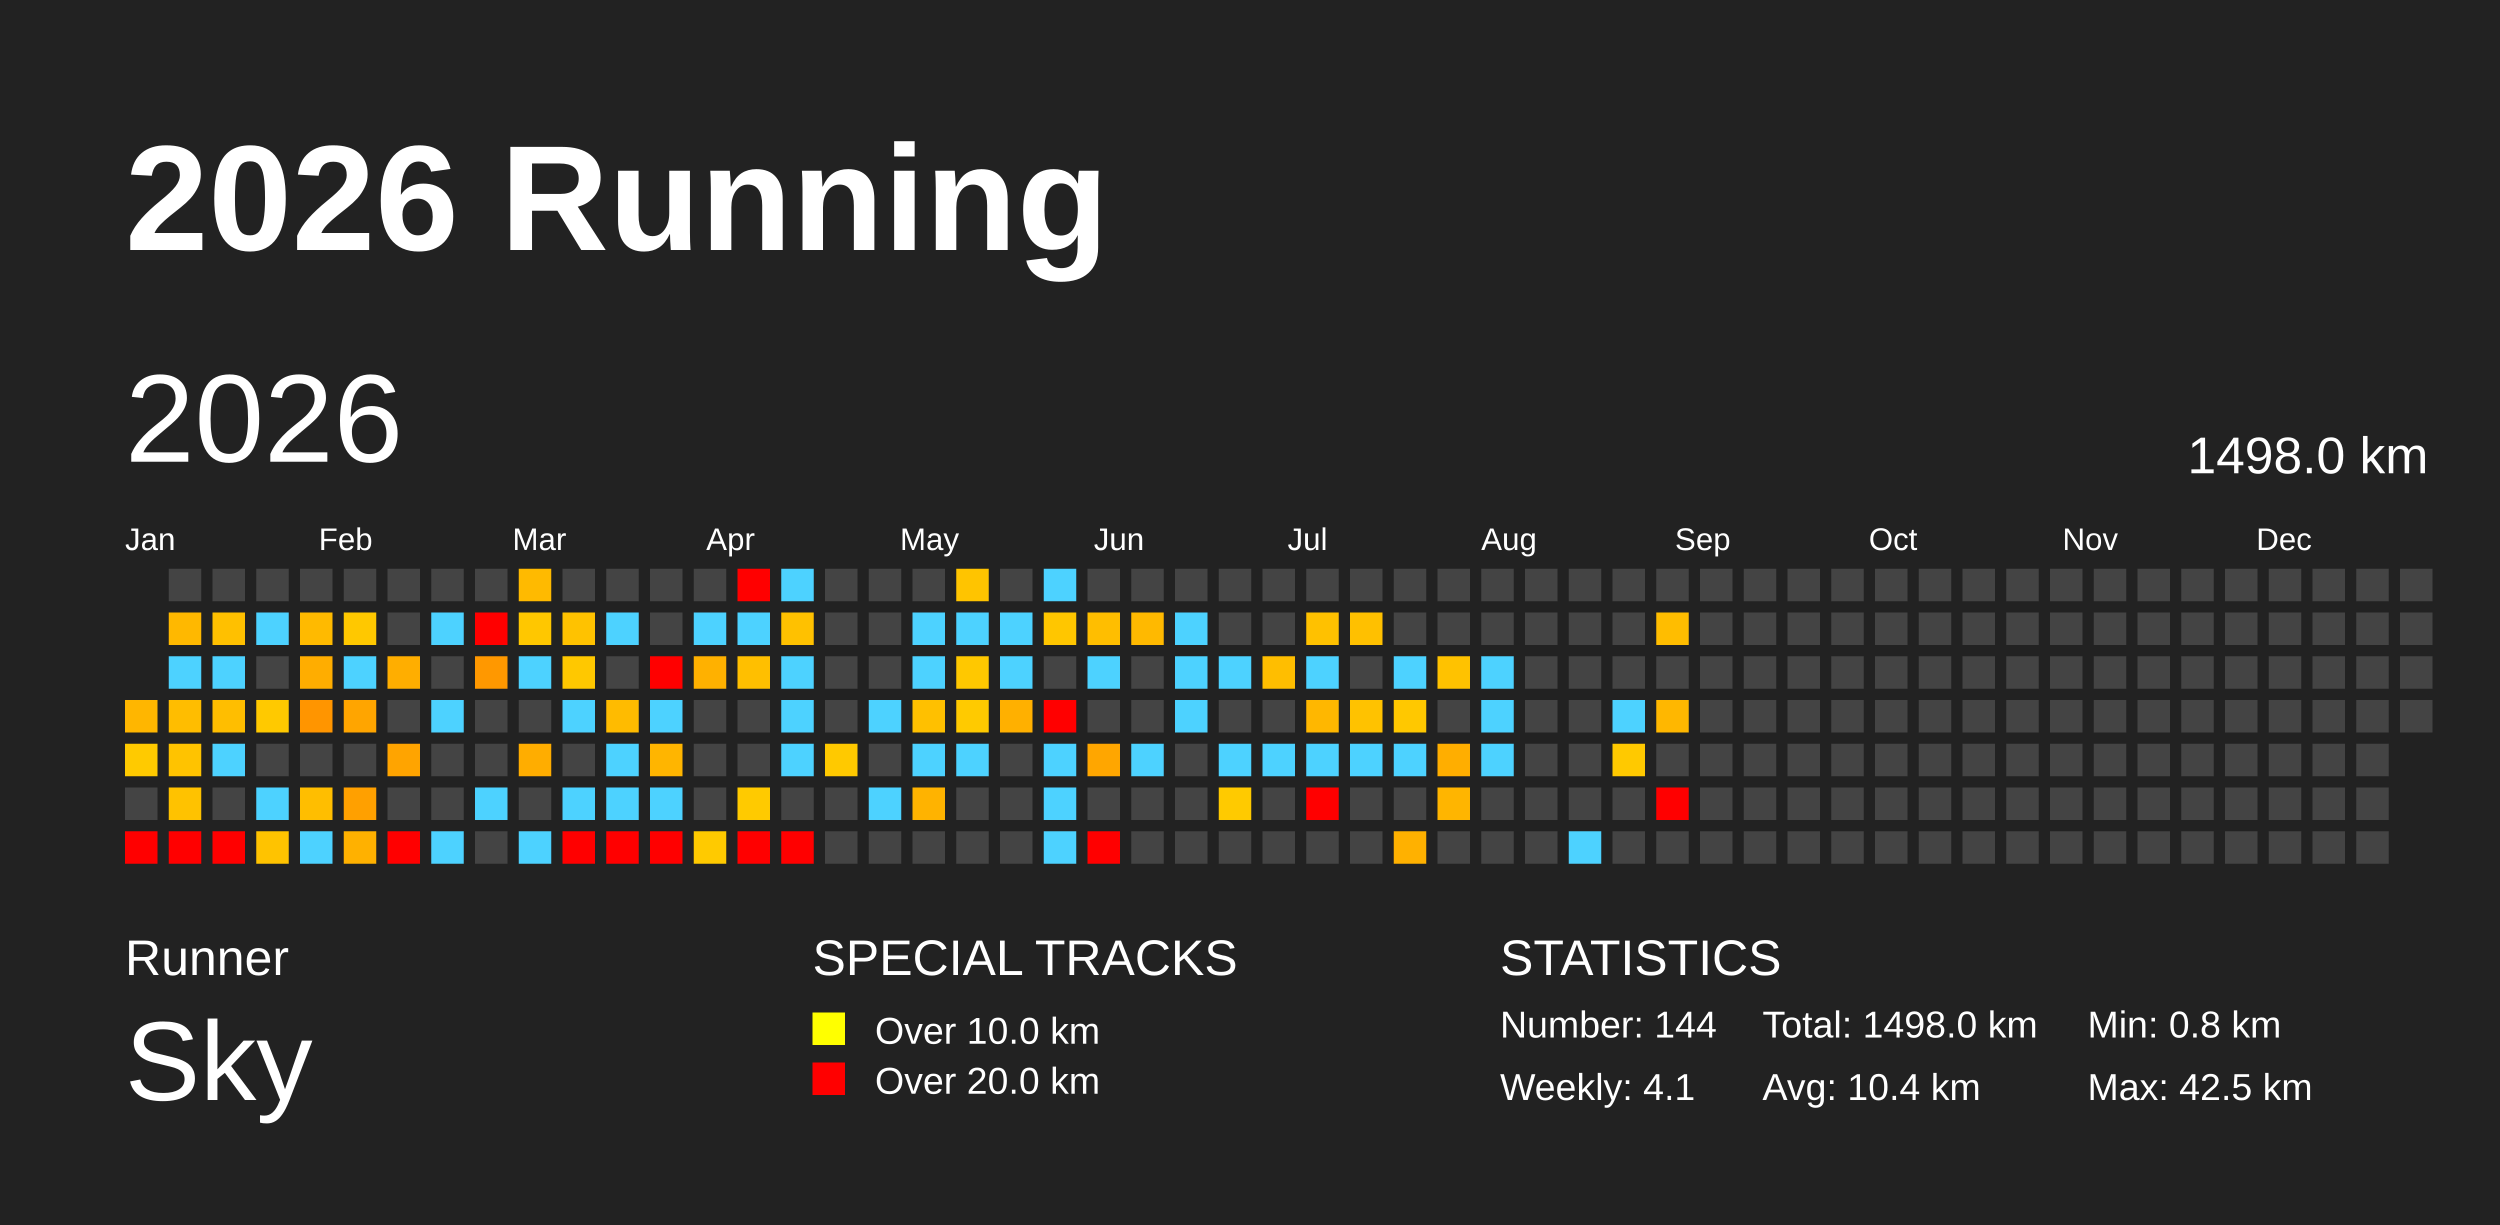
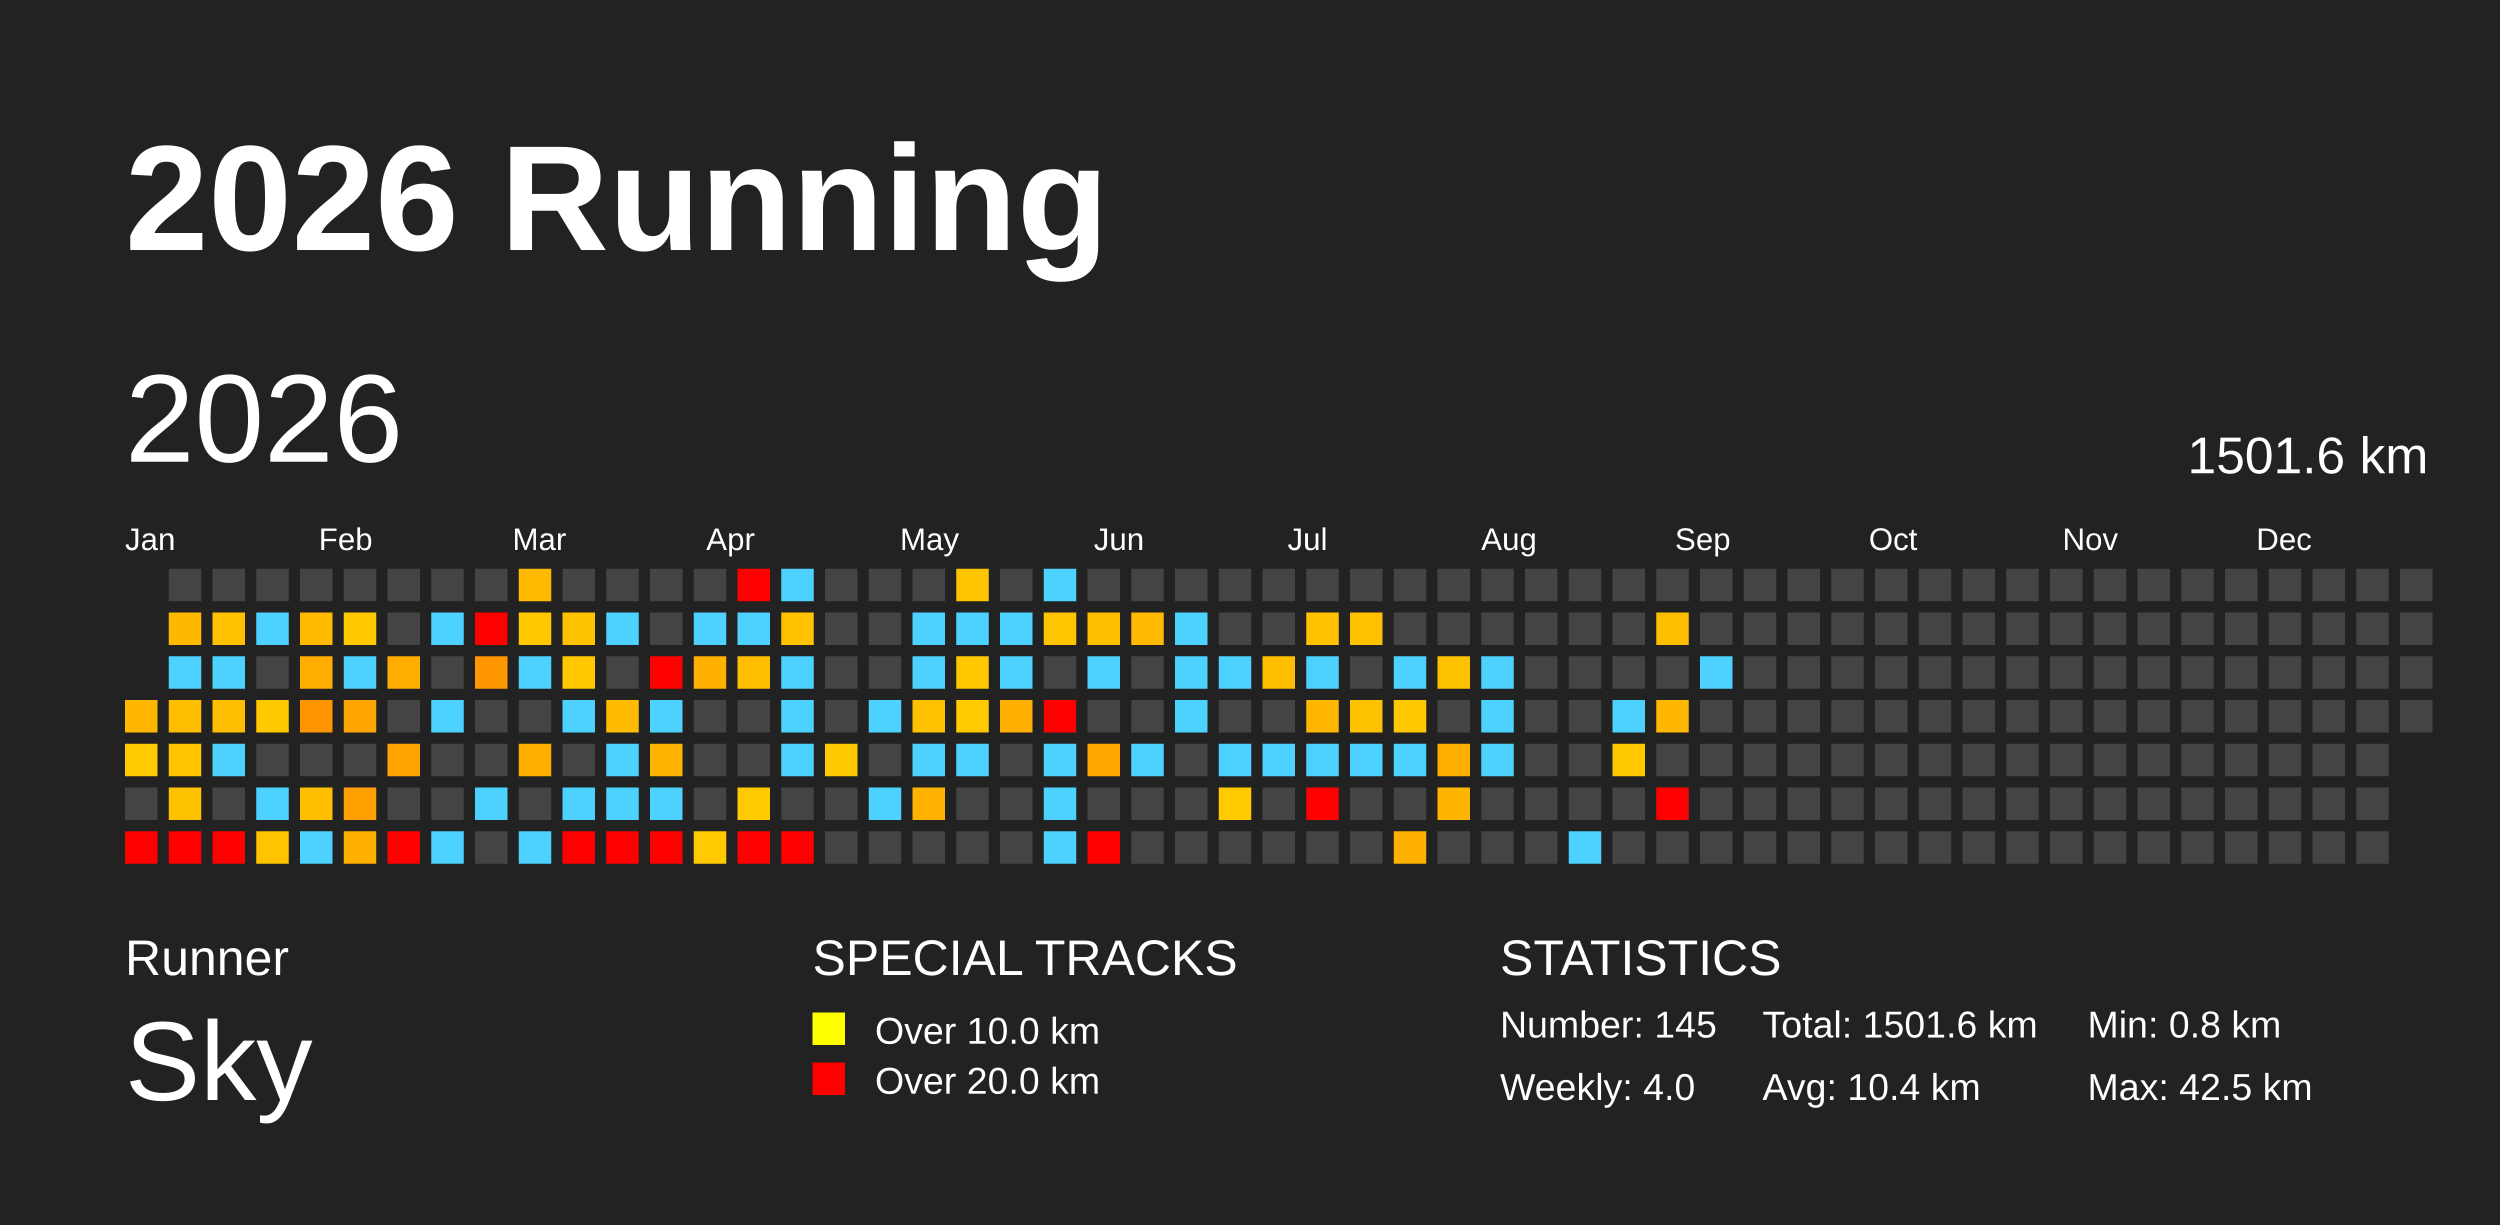
<svg xmlns="http://www.w3.org/2000/svg" baseProfile="full" height="98mm" version="1.1" viewBox="0,0,200,98" width="200mm">
  <defs />
  <rect fill="#222222" height="98" width="200" x="0" y="0" />
  <text fill="#FFFFFF" style="font-size:12px; font-family:Arial; font-weight:bold;" x="10" y="20">2026 Running</text>
  <text fill="#FFFFFF" style="font-size:4px; font-family:Arial" x="10" y="78">Runner</text>
  <text fill="#FFFFFF" style="font-size:9px; font-family:Arial" x="10" y="88">Sky</text>
  <text fill="#FFFFFF" style="font-size:4px; font-family:Arial" x="65" y="78">SPECIAL TRACKS</text>
  <rect fill="yellow" height="2.6" width="2.6" x="65" y="81" />
  <text fill="#FFFFFF" style="font-size:3px; font-family:Arial" x="70" y="83.5">Over 10.0 km</text>
  <rect fill="red" height="2.6" width="2.6" x="65" y="85" />
  <text fill="#FFFFFF" style="font-size:3px; font-family:Arial" x="70" y="87.5">Over 20.0 km</text>
  <text fill="#FFFFFF" style="font-size:4px; font-family:Arial" x="120" y="78">STATISTICS</text>
-   <text fill="#FFFFFF" style="font-size:3px; font-family:Arial" x="120" y="83">Number: 144</text>
-   <text fill="#FFFFFF" style="font-size:3px; font-family:Arial" x="120" y="88">Weekly: 4.1</text>
-   <text fill="#FFFFFF" style="font-size:3px; font-family:Arial" x="141" y="83">Total: 1498.0 km</text>
+   <text fill="#FFFFFF" style="font-size:3px; font-family:Arial" x="120" y="83">Number: 145</text>
+   <text fill="#FFFFFF" style="font-size:3px; font-family:Arial" x="120" y="88">Weekly: 4.0</text>
+   <text fill="#FFFFFF" style="font-size:3px; font-family:Arial" x="141" y="83">Total: 1501.6 km</text>
  <text fill="#FFFFFF" style="font-size:3px; font-family:Arial" x="141" y="88">Avg: 10.4 km</text>
  <text fill="#FFFFFF" style="font-size:3px; font-family:Arial" x="167" y="83">Min: 0.8 km</text>
  <text fill="#FFFFFF" style="font-size:3px; font-family:Arial" x="167" y="88">Max: 42.5 km</text>
  <text dominant-baseline="hanging" fill="#FFFFFF" style="font-size:10.0px; font-family:Arial;" x="10" y="30">2026</text>
-   <text dominant-baseline="hanging" fill="#FFFFFF" style="font-size:4.125px; font-family:Arial;" x="175" y="35">1498.0 km</text>
+   <text dominant-baseline="hanging" fill="#FFFFFF" style="font-size:4.125px; font-family:Arial;" x="175" y="35">1501.6 km</text>
  <text fill="#FFFFFF" style="font-size:2.5px; font-family:Arial" x="10.0" y="44">Jan</text>
  <text fill="#FFFFFF" style="font-size:2.5px; font-family:Arial" x="25.5" y="44">Feb</text>
  <text fill="#FFFFFF" style="font-size:2.5px; font-family:Arial" x="41.0" y="44">Mar</text>
  <text fill="#FFFFFF" style="font-size:2.5px; font-family:Arial" x="56.5" y="44">Apr</text>
  <text fill="#FFFFFF" style="font-size:2.5px; font-family:Arial" x="72.0" y="44">May</text>
  <text fill="#FFFFFF" style="font-size:2.5px; font-family:Arial" x="87.5" y="44">Jun</text>
  <text fill="#FFFFFF" style="font-size:2.5px; font-family:Arial" x="103.0" y="44">Jul</text>
  <text fill="#FFFFFF" style="font-size:2.5px; font-family:Arial" x="118.5" y="44">Aug</text>
  <text fill="#FFFFFF" style="font-size:2.5px; font-family:Arial" x="134.0" y="44">Sep</text>
  <text fill="#FFFFFF" style="font-size:2.5px; font-family:Arial" x="149.5" y="44">Oct</text>
  <text fill="#FFFFFF" style="font-size:2.5px; font-family:Arial" x="165.0" y="44">Nov</text>
  <text fill="#FFFFFF" style="font-size:2.5px; font-family:Arial" x="180.5" y="44">Dec</text>
  <rect fill="#ffb600" height="2.6" width="2.6" x="10.0" y="56.0" />
  <rect fill="#ffca00" height="2.6" width="2.6" x="10.0" y="59.5" />
  <rect fill="#444444" height="2.6" width="2.6" x="10.0" y="63.0" />
  <rect fill="red" height="2.6" width="2.6" x="10.0" y="66.5" />
  <rect fill="#444444" height="2.6" width="2.6" x="13.5" y="45.5" />
  <rect fill="#ffb800" height="2.6" width="2.6" x="13.5" y="49.0" />
  <rect fill="#4dd2ff" height="2.6" width="2.6" x="13.5" y="52.5" />
  <rect fill="#ffbd00" height="2.6" width="2.6" x="13.5" y="56.0" />
  <rect fill="#ffc300" height="2.6" width="2.6" x="13.5" y="59.5" />
  <rect fill="#ffc200" height="2.6" width="2.6" x="13.5" y="63.0" />
  <rect fill="red" height="2.6" width="2.6" x="13.5" y="66.5" />
  <rect fill="#444444" height="2.6" width="2.6" x="17.0" y="45.5" />
  <rect fill="#ffc000" height="2.6" width="2.6" x="17.0" y="49.0" />
  <rect fill="#4dd2ff" height="2.6" width="2.6" x="17.0" y="52.5" />
  <rect fill="#ffbe00" height="2.6" width="2.6" x="17.0" y="56.0" />
  <rect fill="#4dd2ff" height="2.6" width="2.6" x="17.0" y="59.5" />
  <rect fill="#444444" height="2.6" width="2.6" x="17.0" y="63.0" />
  <rect fill="red" height="2.6" width="2.6" x="17.0" y="66.5" />
  <rect fill="#444444" height="2.6" width="2.6" x="20.5" y="45.5" />
  <rect fill="#4dd2ff" height="2.6" width="2.6" x="20.5" y="49.0" />
  <rect fill="#444444" height="2.6" width="2.6" x="20.5" y="52.5" />
  <rect fill="#ffc900" height="2.6" width="2.6" x="20.5" y="56.0" />
  <rect fill="#444444" height="2.6" width="2.6" x="20.5" y="59.5" />
  <rect fill="#4dd2ff" height="2.6" width="2.6" x="20.5" y="63.0" />
  <rect fill="#ffc300" height="2.6" width="2.6" x="20.5" y="66.5" />
  <rect fill="#444444" height="2.6" width="2.6" x="24.0" y="45.5" />
  <rect fill="#ffba00" height="2.6" width="2.6" x="24.0" y="49.0" />
  <rect fill="#ffad00" height="2.6" width="2.6" x="24.0" y="52.5" />
  <rect fill="#ff9500" height="2.6" width="2.6" x="24.0" y="56.0" />
  <rect fill="#444444" height="2.6" width="2.6" x="24.0" y="59.5" />
  <rect fill="#ffbe00" height="2.6" width="2.6" x="24.0" y="63.0" />
  <rect fill="#4dd2ff" height="2.6" width="2.6" x="24.0" y="66.5" />
  <rect fill="#444444" height="2.6" width="2.6" x="27.5" y="45.5" />
  <rect fill="#ffc800" height="2.6" width="2.6" x="27.5" y="49.0" />
  <rect fill="#4dd2ff" height="2.6" width="2.6" x="27.5" y="52.5" />
  <rect fill="#ffa500" height="2.6" width="2.6" x="27.5" y="56.0" />
  <rect fill="#444444" height="2.6" width="2.6" x="27.5" y="59.5" />
  <rect fill="#ffa000" height="2.6" width="2.6" x="27.5" y="63.0" />
  <rect fill="#ffb100" height="2.6" width="2.6" x="27.5" y="66.5" />
  <rect fill="#444444" height="2.6" width="2.6" x="31.0" y="45.5" />
  <rect fill="#444444" height="2.6" width="2.6" x="31.0" y="49.0" />
  <rect fill="#ffae00" height="2.6" width="2.6" x="31.0" y="52.5" />
  <rect fill="#444444" height="2.6" width="2.6" x="31.0" y="56.0" />
  <rect fill="#ffa400" height="2.6" width="2.6" x="31.0" y="59.5" />
  <rect fill="#444444" height="2.6" width="2.6" x="31.0" y="63.0" />
  <rect fill="red" height="2.6" width="2.6" x="31.0" y="66.5" />
  <rect fill="#444444" height="2.6" width="2.6" x="34.5" y="45.5" />
  <rect fill="#4dd2ff" height="2.6" width="2.6" x="34.5" y="49.0" />
  <rect fill="#444444" height="2.6" width="2.6" x="34.5" y="52.5" />
  <rect fill="#4dd2ff" height="2.6" width="2.6" x="34.5" y="56.0" />
  <rect fill="#444444" height="2.6" width="2.6" x="34.5" y="59.5" />
  <rect fill="#444444" height="2.6" width="2.6" x="34.5" y="63.0" />
  <rect fill="#4dd2ff" height="2.6" width="2.6" x="34.5" y="66.5" />
  <rect fill="#444444" height="2.6" width="2.6" x="38.0" y="45.5" />
  <rect fill="red" height="2.6" width="2.6" x="38.0" y="49.0" />
  <rect fill="#ff9800" height="2.6" width="2.6" x="38.0" y="52.5" />
  <rect fill="#444444" height="2.6" width="2.6" x="38.0" y="56.0" />
  <rect fill="#444444" height="2.6" width="2.6" x="38.0" y="59.5" />
  <rect fill="#4dd2ff" height="2.6" width="2.6" x="38.0" y="63.0" />
  <rect fill="#444444" height="2.6" width="2.6" x="38.0" y="66.5" />
  <rect fill="#ffba00" height="2.6" width="2.6" x="41.5" y="45.5" />
  <rect fill="#ffc700" height="2.6" width="2.6" x="41.5" y="49.0" />
  <rect fill="#4dd2ff" height="2.6" width="2.6" x="41.5" y="52.5" />
  <rect fill="#444444" height="2.6" width="2.6" x="41.5" y="56.0" />
  <rect fill="#ffad00" height="2.6" width="2.6" x="41.5" y="59.5" />
  <rect fill="#444444" height="2.6" width="2.6" x="41.5" y="63.0" />
  <rect fill="#4dd2ff" height="2.6" width="2.6" x="41.5" y="66.5" />
  <rect fill="#444444" height="2.6" width="2.6" x="45.0" y="45.5" />
  <rect fill="#ffc200" height="2.6" width="2.6" x="45.0" y="49.0" />
  <rect fill="#ffc800" height="2.6" width="2.6" x="45.0" y="52.5" />
  <rect fill="#4dd2ff" height="2.6" width="2.6" x="45.0" y="56.0" />
  <rect fill="#444444" height="2.6" width="2.6" x="45.0" y="59.5" />
  <rect fill="#4dd2ff" height="2.6" width="2.6" x="45.0" y="63.0" />
  <rect fill="red" height="2.6" width="2.6" x="45.0" y="66.5" />
  <rect fill="#444444" height="2.6" width="2.6" x="48.5" y="45.5" />
  <rect fill="#4dd2ff" height="2.6" width="2.6" x="48.5" y="49.0" />
  <rect fill="#444444" height="2.6" width="2.6" x="48.5" y="52.5" />
  <rect fill="#ffbb00" height="2.6" width="2.6" x="48.5" y="56.0" />
  <rect fill="#4dd2ff" height="2.6" width="2.6" x="48.5" y="59.5" />
  <rect fill="#4dd2ff" height="2.6" width="2.6" x="48.5" y="63.0" />
  <rect fill="red" height="2.6" width="2.6" x="48.5" y="66.5" />
  <rect fill="#444444" height="2.6" width="2.6" x="52.0" y="45.5" />
  <rect fill="#444444" height="2.6" width="2.6" x="52.0" y="49.0" />
  <rect fill="red" height="2.6" width="2.6" x="52.0" y="52.5" />
  <rect fill="#4dd2ff" height="2.6" width="2.6" x="52.0" y="56.0" />
  <rect fill="#ffb500" height="2.6" width="2.6" x="52.0" y="59.5" />
  <rect fill="#4dd2ff" height="2.6" width="2.6" x="52.0" y="63.0" />
  <rect fill="red" height="2.6" width="2.6" x="52.0" y="66.5" />
  <rect fill="#444444" height="2.6" width="2.6" x="55.5" y="45.5" />
  <rect fill="#4dd2ff" height="2.6" width="2.6" x="55.5" y="49.0" />
  <rect fill="#ffb100" height="2.6" width="2.6" x="55.5" y="52.5" />
  <rect fill="#444444" height="2.6" width="2.6" x="55.5" y="56.0" />
  <rect fill="#444444" height="2.6" width="2.6" x="55.5" y="59.5" />
  <rect fill="#444444" height="2.6" width="2.6" x="55.5" y="63.0" />
  <rect fill="#ffca00" height="2.6" width="2.6" x="55.5" y="66.5" />
  <rect fill="red" height="2.6" width="2.6" x="59.0" y="45.5" />
  <rect fill="#4dd2ff" height="2.6" width="2.6" x="59.0" y="49.0" />
  <rect fill="#ffbf00" height="2.6" width="2.6" x="59.0" y="52.5" />
  <rect fill="#444444" height="2.6" width="2.6" x="59.0" y="56.0" />
  <rect fill="#444444" height="2.6" width="2.6" x="59.0" y="59.5" />
  <rect fill="#ffca00" height="2.6" width="2.6" x="59.0" y="63.0" />
  <rect fill="red" height="2.6" width="2.6" x="59.0" y="66.5" />
  <rect fill="#4dd2ff" height="2.6" width="2.6" x="62.5" y="45.5" />
  <rect fill="#ffc100" height="2.6" width="2.6" x="62.5" y="49.0" />
  <rect fill="#4dd2ff" height="2.6" width="2.6" x="62.5" y="52.5" />
  <rect fill="#4dd2ff" height="2.6" width="2.6" x="62.5" y="56.0" />
  <rect fill="#4dd2ff" height="2.6" width="2.6" x="62.5" y="59.5" />
  <rect fill="#444444" height="2.6" width="2.6" x="62.5" y="63.0" />
  <rect fill="red" height="2.6" width="2.6" x="62.5" y="66.5" />
  <rect fill="#444444" height="2.6" width="2.6" x="66.0" y="45.5" />
  <rect fill="#444444" height="2.6" width="2.6" x="66.0" y="49.0" />
  <rect fill="#444444" height="2.6" width="2.6" x="66.0" y="52.5" />
  <rect fill="#444444" height="2.6" width="2.6" x="66.0" y="56.0" />
  <rect fill="#ffc900" height="2.6" width="2.6" x="66.0" y="59.5" />
  <rect fill="#444444" height="2.6" width="2.6" x="66.0" y="63.0" />
  <rect fill="#444444" height="2.6" width="2.6" x="66.0" y="66.5" />
  <rect fill="#444444" height="2.6" width="2.6" x="69.5" y="45.5" />
  <rect fill="#444444" height="2.6" width="2.6" x="69.5" y="49.0" />
  <rect fill="#444444" height="2.6" width="2.6" x="69.5" y="52.5" />
  <rect fill="#4dd2ff" height="2.6" width="2.6" x="69.5" y="56.0" />
  <rect fill="#444444" height="2.6" width="2.6" x="69.5" y="59.5" />
  <rect fill="#4dd2ff" height="2.6" width="2.6" x="69.5" y="63.0" />
  <rect fill="#444444" height="2.6" width="2.6" x="69.5" y="66.5" />
  <rect fill="#444444" height="2.6" width="2.6" x="73.0" y="45.5" />
  <rect fill="#4dd2ff" height="2.6" width="2.6" x="73.0" y="49.0" />
  <rect fill="#4dd2ff" height="2.6" width="2.6" x="73.0" y="52.5" />
  <rect fill="#ffc000" height="2.6" width="2.6" x="73.0" y="56.0" />
  <rect fill="#4dd2ff" height="2.6" width="2.6" x="73.0" y="59.5" />
  <rect fill="#ffb300" height="2.6" width="2.6" x="73.0" y="63.0" />
  <rect fill="#444444" height="2.6" width="2.6" x="73.0" y="66.5" />
  <rect fill="#ffc400" height="2.6" width="2.6" x="76.5" y="45.5" />
  <rect fill="#4dd2ff" height="2.6" width="2.6" x="76.5" y="49.0" />
  <rect fill="#ffc800" height="2.6" width="2.6" x="76.5" y="52.5" />
  <rect fill="#ffca00" height="2.6" width="2.6" x="76.5" y="56.0" />
  <rect fill="#4dd2ff" height="2.6" width="2.6" x="76.5" y="59.5" />
  <rect fill="#444444" height="2.6" width="2.6" x="76.5" y="63.0" />
  <rect fill="#444444" height="2.6" width="2.6" x="76.5" y="66.5" />
  <rect fill="#444444" height="2.6" width="2.6" x="80.0" y="45.5" />
  <rect fill="#4dd2ff" height="2.6" width="2.6" x="80.0" y="49.0" />
  <rect fill="#4dd2ff" height="2.6" width="2.6" x="80.0" y="52.5" />
  <rect fill="#ffb000" height="2.6" width="2.6" x="80.0" y="56.0" />
  <rect fill="#444444" height="2.6" width="2.6" x="80.0" y="59.5" />
  <rect fill="#444444" height="2.6" width="2.6" x="80.0" y="63.0" />
  <rect fill="#444444" height="2.6" width="2.6" x="80.0" y="66.5" />
  <rect fill="#4dd2ff" height="2.6" width="2.6" x="83.5" y="45.5" />
  <rect fill="#ffc600" height="2.6" width="2.6" x="83.5" y="49.0" />
  <rect fill="#444444" height="2.6" width="2.6" x="83.5" y="52.5" />
  <rect fill="red" height="2.6" width="2.6" x="83.5" y="56.0" />
  <rect fill="#4dd2ff" height="2.6" width="2.6" x="83.5" y="59.5" />
  <rect fill="#4dd2ff" height="2.6" width="2.6" x="83.5" y="63.0" />
  <rect fill="#4dd2ff" height="2.6" width="2.6" x="83.5" y="66.5" />
  <rect fill="#444444" height="2.6" width="2.6" x="87.0" y="45.5" />
  <rect fill="#ffbe00" height="2.6" width="2.6" x="87.0" y="49.0" />
  <rect fill="#4dd2ff" height="2.6" width="2.6" x="87.0" y="52.5" />
  <rect fill="#444444" height="2.6" width="2.6" x="87.0" y="56.0" />
  <rect fill="#ffa600" height="2.6" width="2.6" x="87.0" y="59.5" />
  <rect fill="#444444" height="2.6" width="2.6" x="87.0" y="63.0" />
  <rect fill="red" height="2.6" width="2.6" x="87.0" y="66.5" />
  <rect fill="#444444" height="2.6" width="2.6" x="90.5" y="45.5" />
  <rect fill="#ffb900" height="2.6" width="2.6" x="90.5" y="49.0" />
  <rect fill="#444444" height="2.6" width="2.6" x="90.5" y="52.5" />
  <rect fill="#444444" height="2.6" width="2.6" x="90.5" y="56.0" />
  <rect fill="#4dd2ff" height="2.6" width="2.6" x="90.5" y="59.5" />
  <rect fill="#444444" height="2.6" width="2.6" x="90.5" y="63.0" />
  <rect fill="#444444" height="2.6" width="2.6" x="90.5" y="66.5" />
  <rect fill="#444444" height="2.6" width="2.6" x="94.0" y="45.5" />
  <rect fill="#4dd2ff" height="2.6" width="2.6" x="94.0" y="49.0" />
  <rect fill="#4dd2ff" height="2.6" width="2.6" x="94.0" y="52.5" />
  <rect fill="#4dd2ff" height="2.6" width="2.6" x="94.0" y="56.0" />
  <rect fill="#444444" height="2.6" width="2.6" x="94.0" y="59.5" />
  <rect fill="#444444" height="2.6" width="2.6" x="94.0" y="63.0" />
  <rect fill="#444444" height="2.6" width="2.6" x="94.0" y="66.5" />
  <rect fill="#444444" height="2.6" width="2.6" x="97.5" y="45.5" />
  <rect fill="#444444" height="2.6" width="2.6" x="97.5" y="49.0" />
  <rect fill="#4dd2ff" height="2.6" width="2.6" x="97.5" y="52.5" />
  <rect fill="#444444" height="2.6" width="2.6" x="97.5" y="56.0" />
  <rect fill="#4dd2ff" height="2.6" width="2.6" x="97.5" y="59.5" />
  <rect fill="#ffca00" height="2.6" width="2.6" x="97.5" y="63.0" />
  <rect fill="#444444" height="2.6" width="2.6" x="97.5" y="66.5" />
  <rect fill="#444444" height="2.6" width="2.6" x="101.0" y="45.5" />
  <rect fill="#444444" height="2.6" width="2.6" x="101.0" y="49.0" />
  <rect fill="#ffbe00" height="2.6" width="2.6" x="101.0" y="52.5" />
  <rect fill="#444444" height="2.6" width="2.6" x="101.0" y="56.0" />
  <rect fill="#4dd2ff" height="2.6" width="2.6" x="101.0" y="59.5" />
  <rect fill="#444444" height="2.6" width="2.6" x="101.0" y="63.0" />
  <rect fill="#444444" height="2.6" width="2.6" x="101.0" y="66.5" />
  <rect fill="#444444" height="2.6" width="2.6" x="104.5" y="45.5" />
  <rect fill="#ffc100" height="2.6" width="2.6" x="104.5" y="49.0" />
  <rect fill="#4dd2ff" height="2.6" width="2.6" x="104.5" y="52.5" />
  <rect fill="#ffb700" height="2.6" width="2.6" x="104.5" y="56.0" />
  <rect fill="#4dd2ff" height="2.6" width="2.6" x="104.5" y="59.5" />
  <rect fill="red" height="2.6" width="2.6" x="104.5" y="63.0" />
  <rect fill="#444444" height="2.6" width="2.6" x="104.5" y="66.5" />
  <rect fill="#444444" height="2.6" width="2.6" x="108.0" y="45.5" />
  <rect fill="#ffc000" height="2.6" width="2.6" x="108.0" y="49.0" />
  <rect fill="#444444" height="2.6" width="2.6" x="108.0" y="52.5" />
  <rect fill="#ffc200" height="2.6" width="2.6" x="108.0" y="56.0" />
  <rect fill="#4dd2ff" height="2.6" width="2.6" x="108.0" y="59.5" />
  <rect fill="#444444" height="2.6" width="2.6" x="108.0" y="63.0" />
  <rect fill="#444444" height="2.6" width="2.6" x="108.0" y="66.5" />
  <rect fill="#444444" height="2.6" width="2.6" x="111.5" y="45.5" />
  <rect fill="#444444" height="2.6" width="2.6" x="111.5" y="49.0" />
  <rect fill="#4dd2ff" height="2.6" width="2.6" x="111.5" y="52.5" />
  <rect fill="#ffc800" height="2.6" width="2.6" x="111.5" y="56.0" />
  <rect fill="#4dd2ff" height="2.6" width="2.6" x="111.5" y="59.5" />
  <rect fill="#444444" height="2.6" width="2.6" x="111.5" y="63.0" />
  <rect fill="#ffb100" height="2.6" width="2.6" x="111.5" y="66.5" />
  <rect fill="#444444" height="2.6" width="2.6" x="115.0" y="45.5" />
  <rect fill="#444444" height="2.6" width="2.6" x="115.0" y="49.0" />
  <rect fill="#ffc200" height="2.6" width="2.6" x="115.0" y="52.5" />
  <rect fill="#444444" height="2.6" width="2.6" x="115.0" y="56.0" />
  <rect fill="#ffae00" height="2.6" width="2.6" x="115.0" y="59.5" />
  <rect fill="#ffb500" height="2.6" width="2.6" x="115.0" y="63.0" />
  <rect fill="#444444" height="2.6" width="2.6" x="115.0" y="66.5" />
  <rect fill="#444444" height="2.6" width="2.6" x="118.5" y="45.5" />
  <rect fill="#444444" height="2.6" width="2.6" x="118.5" y="49.0" />
  <rect fill="#4dd2ff" height="2.6" width="2.6" x="118.5" y="52.5" />
  <rect fill="#4dd2ff" height="2.6" width="2.6" x="118.5" y="56.0" />
  <rect fill="#4dd2ff" height="2.6" width="2.6" x="118.5" y="59.5" />
  <rect fill="#444444" height="2.6" width="2.6" x="118.5" y="63.0" />
  <rect fill="#444444" height="2.6" width="2.6" x="118.5" y="66.5" />
  <rect fill="#444444" height="2.6" width="2.6" x="122.0" y="45.5" />
  <rect fill="#444444" height="2.6" width="2.6" x="122.0" y="49.0" />
  <rect fill="#444444" height="2.6" width="2.6" x="122.0" y="52.5" />
  <rect fill="#444444" height="2.6" width="2.6" x="122.0" y="56.0" />
  <rect fill="#444444" height="2.6" width="2.6" x="122.0" y="59.5" />
  <rect fill="#444444" height="2.6" width="2.6" x="122.0" y="63.0" />
  <rect fill="#444444" height="2.6" width="2.6" x="122.0" y="66.5" />
  <rect fill="#444444" height="2.6" width="2.6" x="125.5" y="45.5" />
  <rect fill="#444444" height="2.6" width="2.6" x="125.5" y="49.0" />
  <rect fill="#444444" height="2.6" width="2.6" x="125.5" y="52.5" />
  <rect fill="#444444" height="2.6" width="2.6" x="125.5" y="56.0" />
  <rect fill="#444444" height="2.6" width="2.6" x="125.5" y="59.5" />
  <rect fill="#444444" height="2.6" width="2.6" x="125.5" y="63.0" />
  <rect fill="#4dd2ff" height="2.6" width="2.6" x="125.5" y="66.5" />
  <rect fill="#444444" height="2.6" width="2.6" x="129.0" y="45.5" />
  <rect fill="#444444" height="2.6" width="2.6" x="129.0" y="49.0" />
  <rect fill="#444444" height="2.6" width="2.6" x="129.0" y="52.5" />
  <rect fill="#4dd2ff" height="2.6" width="2.6" x="129.0" y="56.0" />
  <rect fill="#ffc900" height="2.6" width="2.6" x="129.0" y="59.5" />
  <rect fill="#444444" height="2.6" width="2.6" x="129.0" y="63.0" />
  <rect fill="#444444" height="2.6" width="2.6" x="129.0" y="66.5" />
  <rect fill="#444444" height="2.6" width="2.6" x="132.5" y="45.5" />
  <rect fill="#ffbd00" height="2.6" width="2.6" x="132.5" y="49.0" />
  <rect fill="#444444" height="2.6" width="2.6" x="132.5" y="52.5" />
  <rect fill="#ffb700" height="2.6" width="2.6" x="132.5" y="56.0" />
  <rect fill="#444444" height="2.6" width="2.6" x="132.5" y="59.5" />
  <rect fill="red" height="2.6" width="2.6" x="132.5" y="63.0" />
  <rect fill="#444444" height="2.6" width="2.6" x="132.5" y="66.5" />
  <rect fill="#444444" height="2.6" width="2.6" x="136.0" y="45.5" />
  <rect fill="#444444" height="2.6" width="2.6" x="136.0" y="49.0" />
-   <rect fill="#444444" height="2.6" width="2.6" x="136.0" y="52.5" />
+   <rect fill="#4dd2ff" height="2.6" width="2.6" x="136.0" y="52.5" />
  <rect fill="#444444" height="2.6" width="2.6" x="136.0" y="56.0" />
  <rect fill="#444444" height="2.6" width="2.6" x="136.0" y="59.5" />
  <rect fill="#444444" height="2.6" width="2.6" x="136.0" y="63.0" />
  <rect fill="#444444" height="2.6" width="2.6" x="136.0" y="66.5" />
  <rect fill="#444444" height="2.6" width="2.6" x="139.5" y="45.5" />
  <rect fill="#444444" height="2.6" width="2.6" x="139.5" y="49.0" />
  <rect fill="#444444" height="2.6" width="2.6" x="139.5" y="52.5" />
  <rect fill="#444444" height="2.6" width="2.6" x="139.5" y="56.0" />
  <rect fill="#444444" height="2.6" width="2.6" x="139.5" y="59.5" />
  <rect fill="#444444" height="2.6" width="2.6" x="139.5" y="63.0" />
  <rect fill="#444444" height="2.6" width="2.6" x="139.5" y="66.5" />
  <rect fill="#444444" height="2.6" width="2.6" x="143.0" y="45.5" />
  <rect fill="#444444" height="2.6" width="2.6" x="143.0" y="49.0" />
  <rect fill="#444444" height="2.6" width="2.6" x="143.0" y="52.5" />
  <rect fill="#444444" height="2.6" width="2.6" x="143.0" y="56.0" />
  <rect fill="#444444" height="2.6" width="2.6" x="143.0" y="59.5" />
  <rect fill="#444444" height="2.6" width="2.6" x="143.0" y="63.0" />
  <rect fill="#444444" height="2.6" width="2.6" x="143.0" y="66.5" />
  <rect fill="#444444" height="2.6" width="2.6" x="146.5" y="45.5" />
  <rect fill="#444444" height="2.6" width="2.6" x="146.5" y="49.0" />
  <rect fill="#444444" height="2.6" width="2.6" x="146.5" y="52.5" />
  <rect fill="#444444" height="2.6" width="2.6" x="146.5" y="56.0" />
  <rect fill="#444444" height="2.6" width="2.6" x="146.5" y="59.5" />
  <rect fill="#444444" height="2.6" width="2.6" x="146.5" y="63.0" />
  <rect fill="#444444" height="2.6" width="2.6" x="146.5" y="66.5" />
  <rect fill="#444444" height="2.6" width="2.6" x="150.0" y="45.5" />
  <rect fill="#444444" height="2.6" width="2.6" x="150.0" y="49.0" />
  <rect fill="#444444" height="2.6" width="2.6" x="150.0" y="52.5" />
  <rect fill="#444444" height="2.6" width="2.6" x="150.0" y="56.0" />
  <rect fill="#444444" height="2.6" width="2.6" x="150.0" y="59.5" />
  <rect fill="#444444" height="2.6" width="2.6" x="150.0" y="63.0" />
  <rect fill="#444444" height="2.6" width="2.6" x="150.0" y="66.5" />
  <rect fill="#444444" height="2.6" width="2.6" x="153.5" y="45.5" />
  <rect fill="#444444" height="2.6" width="2.6" x="153.5" y="49.0" />
  <rect fill="#444444" height="2.6" width="2.6" x="153.5" y="52.5" />
  <rect fill="#444444" height="2.6" width="2.6" x="153.5" y="56.0" />
  <rect fill="#444444" height="2.6" width="2.6" x="153.5" y="59.5" />
  <rect fill="#444444" height="2.6" width="2.6" x="153.5" y="63.0" />
  <rect fill="#444444" height="2.6" width="2.6" x="153.5" y="66.5" />
  <rect fill="#444444" height="2.6" width="2.6" x="157.0" y="45.5" />
  <rect fill="#444444" height="2.6" width="2.6" x="157.0" y="49.0" />
  <rect fill="#444444" height="2.6" width="2.6" x="157.0" y="52.5" />
  <rect fill="#444444" height="2.6" width="2.6" x="157.0" y="56.0" />
  <rect fill="#444444" height="2.6" width="2.6" x="157.0" y="59.5" />
  <rect fill="#444444" height="2.6" width="2.6" x="157.0" y="63.0" />
  <rect fill="#444444" height="2.6" width="2.6" x="157.0" y="66.5" />
  <rect fill="#444444" height="2.6" width="2.6" x="160.5" y="45.5" />
  <rect fill="#444444" height="2.6" width="2.6" x="160.5" y="49.0" />
  <rect fill="#444444" height="2.6" width="2.6" x="160.5" y="52.5" />
  <rect fill="#444444" height="2.6" width="2.6" x="160.5" y="56.0" />
  <rect fill="#444444" height="2.6" width="2.6" x="160.5" y="59.5" />
  <rect fill="#444444" height="2.6" width="2.6" x="160.5" y="63.0" />
  <rect fill="#444444" height="2.6" width="2.6" x="160.5" y="66.5" />
  <rect fill="#444444" height="2.6" width="2.6" x="164.0" y="45.5" />
  <rect fill="#444444" height="2.6" width="2.6" x="164.0" y="49.0" />
  <rect fill="#444444" height="2.6" width="2.6" x="164.0" y="52.5" />
  <rect fill="#444444" height="2.6" width="2.6" x="164.0" y="56.0" />
  <rect fill="#444444" height="2.6" width="2.6" x="164.0" y="59.5" />
  <rect fill="#444444" height="2.6" width="2.6" x="164.0" y="63.0" />
  <rect fill="#444444" height="2.6" width="2.6" x="164.0" y="66.5" />
  <rect fill="#444444" height="2.6" width="2.6" x="167.5" y="45.5" />
  <rect fill="#444444" height="2.6" width="2.6" x="167.5" y="49.0" />
  <rect fill="#444444" height="2.6" width="2.6" x="167.5" y="52.5" />
  <rect fill="#444444" height="2.6" width="2.6" x="167.5" y="56.0" />
  <rect fill="#444444" height="2.6" width="2.6" x="167.5" y="59.5" />
  <rect fill="#444444" height="2.6" width="2.6" x="167.5" y="63.0" />
  <rect fill="#444444" height="2.6" width="2.6" x="167.5" y="66.5" />
  <rect fill="#444444" height="2.6" width="2.6" x="171.0" y="45.5" />
  <rect fill="#444444" height="2.6" width="2.6" x="171.0" y="49.0" />
  <rect fill="#444444" height="2.6" width="2.6" x="171.0" y="52.5" />
  <rect fill="#444444" height="2.6" width="2.6" x="171.0" y="56.0" />
  <rect fill="#444444" height="2.6" width="2.6" x="171.0" y="59.5" />
  <rect fill="#444444" height="2.6" width="2.6" x="171.0" y="63.0" />
  <rect fill="#444444" height="2.6" width="2.6" x="171.0" y="66.5" />
  <rect fill="#444444" height="2.6" width="2.6" x="174.5" y="45.5" />
  <rect fill="#444444" height="2.6" width="2.6" x="174.5" y="49.0" />
  <rect fill="#444444" height="2.6" width="2.6" x="174.5" y="52.5" />
  <rect fill="#444444" height="2.6" width="2.6" x="174.5" y="56.0" />
  <rect fill="#444444" height="2.6" width="2.6" x="174.5" y="59.5" />
  <rect fill="#444444" height="2.6" width="2.6" x="174.5" y="63.0" />
  <rect fill="#444444" height="2.6" width="2.6" x="174.5" y="66.5" />
  <rect fill="#444444" height="2.6" width="2.6" x="178.0" y="45.5" />
  <rect fill="#444444" height="2.6" width="2.6" x="178.0" y="49.0" />
  <rect fill="#444444" height="2.6" width="2.6" x="178.0" y="52.5" />
  <rect fill="#444444" height="2.6" width="2.6" x="178.0" y="56.0" />
  <rect fill="#444444" height="2.6" width="2.6" x="178.0" y="59.5" />
  <rect fill="#444444" height="2.6" width="2.6" x="178.0" y="63.0" />
  <rect fill="#444444" height="2.6" width="2.6" x="178.0" y="66.5" />
  <rect fill="#444444" height="2.6" width="2.6" x="181.5" y="45.5" />
  <rect fill="#444444" height="2.6" width="2.6" x="181.5" y="49.0" />
  <rect fill="#444444" height="2.6" width="2.6" x="181.5" y="52.5" />
  <rect fill="#444444" height="2.6" width="2.6" x="181.5" y="56.0" />
  <rect fill="#444444" height="2.6" width="2.6" x="181.5" y="59.5" />
  <rect fill="#444444" height="2.6" width="2.6" x="181.5" y="63.0" />
  <rect fill="#444444" height="2.6" width="2.6" x="181.5" y="66.5" />
  <rect fill="#444444" height="2.6" width="2.6" x="185.0" y="45.5" />
  <rect fill="#444444" height="2.6" width="2.6" x="185.0" y="49.0" />
  <rect fill="#444444" height="2.6" width="2.6" x="185.0" y="52.5" />
  <rect fill="#444444" height="2.6" width="2.6" x="185.0" y="56.0" />
  <rect fill="#444444" height="2.6" width="2.6" x="185.0" y="59.5" />
  <rect fill="#444444" height="2.6" width="2.6" x="185.0" y="63.0" />
  <rect fill="#444444" height="2.6" width="2.6" x="185.0" y="66.5" />
  <rect fill="#444444" height="2.6" width="2.6" x="188.5" y="45.5" />
  <rect fill="#444444" height="2.6" width="2.6" x="188.5" y="49.0" />
  <rect fill="#444444" height="2.6" width="2.6" x="188.5" y="52.5" />
  <rect fill="#444444" height="2.6" width="2.6" x="188.5" y="56.0" />
  <rect fill="#444444" height="2.6" width="2.6" x="188.5" y="59.5" />
  <rect fill="#444444" height="2.6" width="2.6" x="188.5" y="63.0" />
  <rect fill="#444444" height="2.6" width="2.6" x="188.5" y="66.5" />
  <rect fill="#444444" height="2.6" width="2.6" x="192.0" y="45.5" />
  <rect fill="#444444" height="2.6" width="2.6" x="192.0" y="49.0" />
  <rect fill="#444444" height="2.6" width="2.6" x="192.0" y="52.5" />
  <rect fill="#444444" height="2.6" width="2.6" x="192.0" y="56.0" />
</svg>
